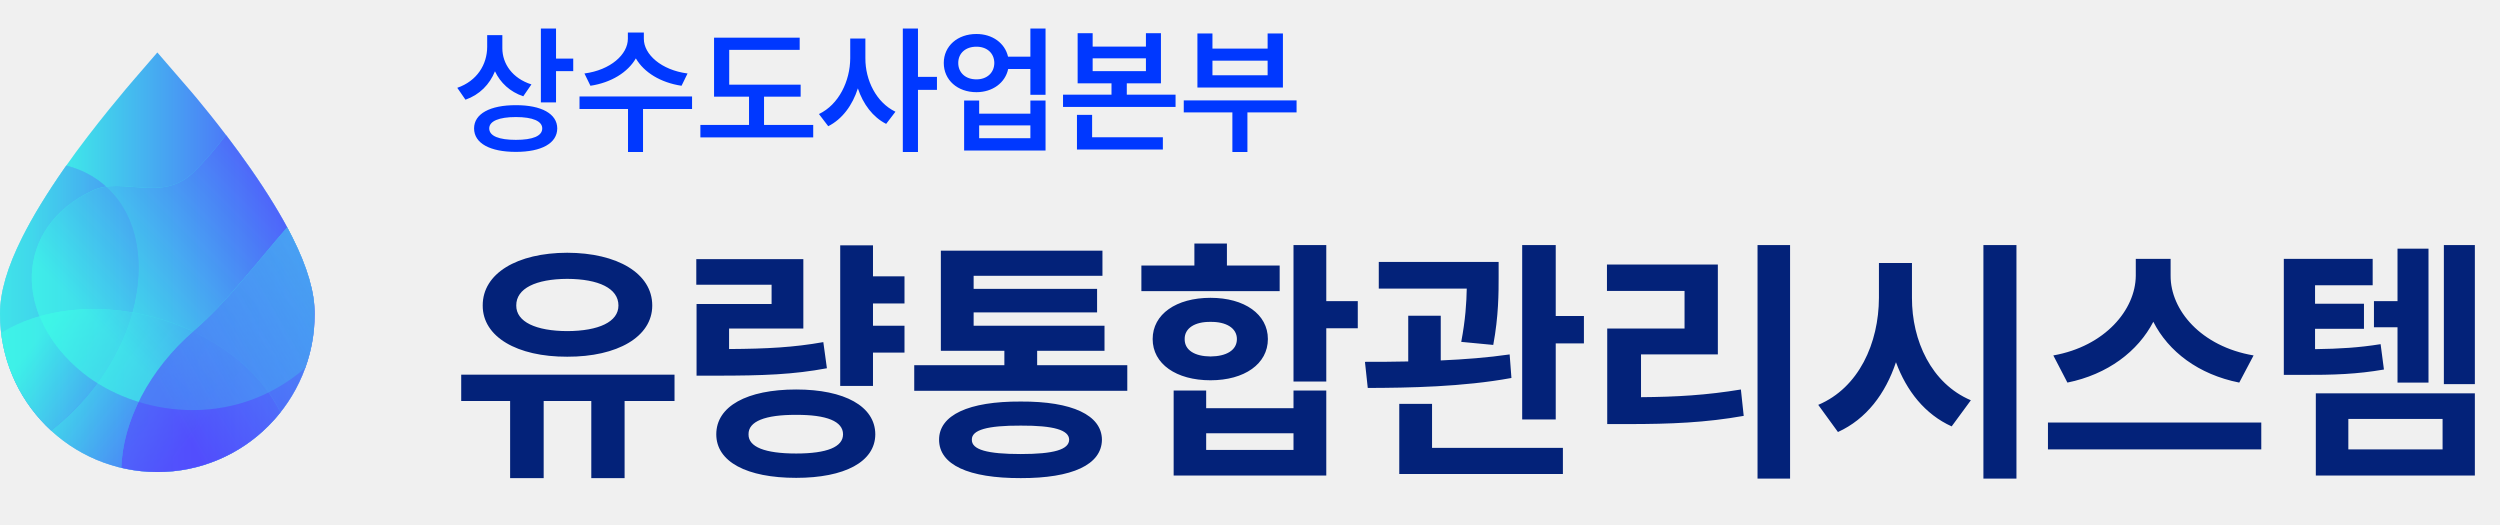
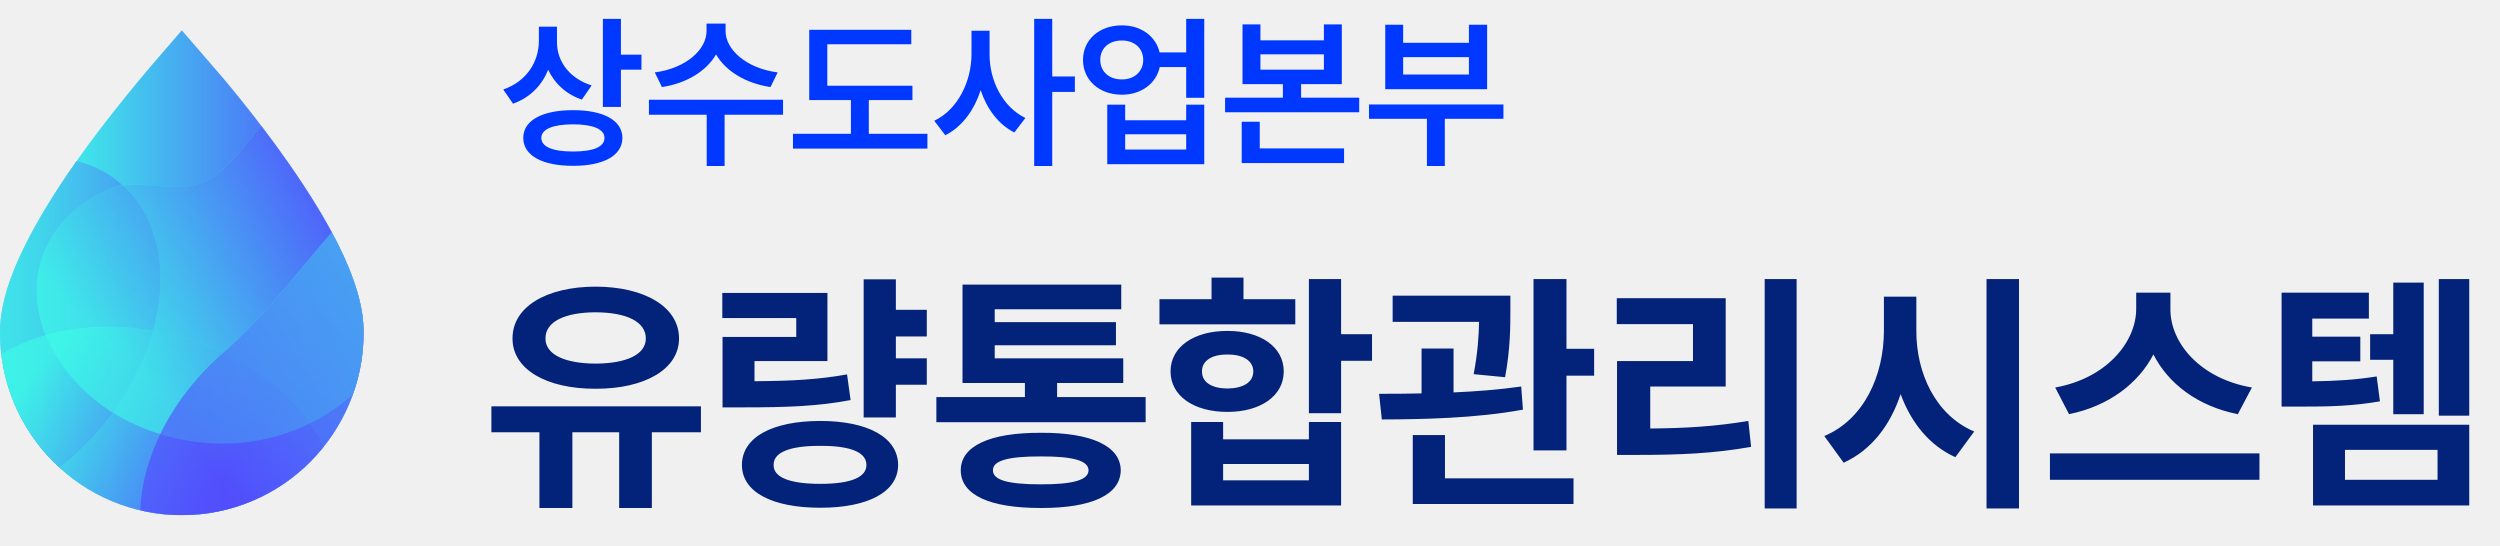
- <svg xmlns="http://www.w3.org/2000/svg" width="143" height="30" viewBox="0 0 143 30" fill="none">
-   <path d="M38.583 21.43V22.939H35.727V27.348H33.822V22.939H31.098V27.348H29.179V22.939H26.381V21.43H38.583ZM27.611 17.475C27.604 15.636 29.581 14.464 32.445 14.457C35.309 14.464 37.309 15.636 37.309 17.475C37.309 19.269 35.309 20.412 32.445 20.404C29.581 20.412 27.604 19.269 27.611 17.475ZM29.53 17.475C29.523 18.412 30.658 18.932 32.445 18.939C34.247 18.932 35.375 18.412 35.375 17.475C35.375 16.493 34.247 15.959 32.445 15.951C30.658 15.959 29.523 16.493 29.53 17.475ZM51.737 15.805V17.357H49.935V18.632H51.737V20.17H49.935V22.074H48.06V14.032H49.935V15.805H51.737ZM39.828 16.288V14.823H45.951V18.793H41.703V19.965C43.9 19.95 45.395 19.87 47.094 19.569L47.299 21.064C45.387 21.422 43.673 21.488 40.971 21.488H39.843V17.387H44.135V16.288H39.828ZM40.971 24.843C40.971 23.239 42.721 22.279 45.541 22.279C48.31 22.279 50.06 23.239 50.067 24.843C50.06 26.418 48.31 27.333 45.541 27.333C42.721 27.333 40.971 26.418 40.971 24.843ZM42.816 24.843C42.802 25.568 43.761 25.941 45.541 25.941C47.299 25.941 48.222 25.568 48.222 24.843C48.222 24.103 47.299 23.722 45.541 23.73C43.761 23.722 42.802 24.103 42.816 24.843ZM64.481 20.888V22.352H52.294V20.888H57.45V20.067H53.817V14.34H63.06V15.775H55.692V16.523H62.753V17.87H55.692V18.632H63.178V20.067H59.325V20.888H64.481ZM53.715 25.15C53.715 23.744 55.399 22.953 58.388 22.968C61.325 22.953 63.017 23.744 63.031 25.15C63.017 26.586 61.325 27.355 58.388 27.348C55.399 27.355 53.715 26.586 53.715 25.15ZM55.59 25.15C55.575 25.722 56.469 25.971 58.388 25.971C60.263 25.971 61.149 25.722 61.156 25.15C61.149 24.594 60.263 24.337 58.388 24.345C56.469 24.337 55.575 24.594 55.59 25.15ZM75.863 14.018V17.226H77.665V18.778H75.863V21.825H73.988V14.018H75.863ZM65.287 16.654V15.19H68.319V13.93H70.18V15.19H73.197V16.654H65.287ZM65.932 19.394C65.932 17.973 67.279 17.035 69.242 17.035C71.183 17.035 72.523 17.973 72.523 19.394C72.523 20.814 71.183 21.752 69.242 21.752C67.279 21.752 65.932 20.814 65.932 19.394ZM67.133 27.201V22.338H68.993V23.349H73.988V22.338H75.863V27.201H67.133ZM67.763 19.394C67.755 20.038 68.349 20.382 69.242 20.39C70.143 20.382 70.751 20.038 70.751 19.394C70.751 18.771 70.143 18.398 69.242 18.412C68.349 18.398 67.755 18.771 67.763 19.394ZM68.993 25.736H73.988V24.784H68.993V25.736ZM85.722 14.984V15.819C85.722 16.742 85.722 18.075 85.414 19.73L83.583 19.555C83.825 18.28 83.883 17.306 83.898 16.508H78.866V14.984H85.722ZM78.075 20.697C78.822 20.697 79.665 20.697 80.551 20.675V18.061H82.411V20.617C83.744 20.558 85.099 20.456 86.352 20.273L86.454 21.62C83.678 22.133 80.558 22.184 78.236 22.191L78.075 20.697ZM80.038 27.113V23.1H81.913V25.619H89.398V27.113H80.038ZM87.069 23.993V14.018H88.988V18.075H90.6V19.643H88.988V23.993H87.069ZM102.392 14.018V27.377H100.531V14.018H102.392ZM91.918 16.64V15.131H98.261V20.273H93.866V22.719C95.902 22.704 97.624 22.602 99.579 22.279L99.74 23.788C97.55 24.176 95.565 24.257 93.134 24.257H91.933V18.793H96.356V16.64H91.918ZM109.364 17.035C109.357 19.481 110.47 21.935 112.733 22.895L111.635 24.389C110.111 23.7 109.057 22.367 108.449 20.719C107.848 22.521 106.757 23.971 105.131 24.711L104.003 23.158C106.332 22.177 107.467 19.621 107.475 17.035V15.043H109.364V17.035ZM113.451 27.377V14.018H115.341V27.377H113.451ZM124.159 15.775C124.152 17.731 125.888 19.818 128.905 20.331L128.085 21.884C125.756 21.422 124.035 20.111 123.17 18.405C122.292 20.097 120.563 21.415 118.256 21.884L117.45 20.331C120.417 19.804 122.152 17.709 122.167 15.775V14.809H124.159V15.775ZM117.143 25.707V24.169H129.345V25.707H117.143ZM135.717 14.809V16.317H132.421V17.372H135.219V18.808H132.421V19.972C133.871 19.95 134.933 19.884 136.171 19.686L136.361 21.137C134.831 21.4 133.556 21.452 131.542 21.444H130.634V14.809H135.717ZM132.465 27.201V22.499H141.562V27.201H132.465ZM134.325 25.707H139.716V23.964H134.325V25.707ZM135.79 18.72V17.226H137.138V14.223H138.91V21.884H137.138V18.72H135.79ZM139.789 21.972V14.018H141.562V21.972H139.789Z" fill="#032279" />
-   <path d="M28.734 2.758C28.734 3.645 29.309 4.484 30.398 4.828L29.93 5.508C29.168 5.25 28.621 4.734 28.312 4.078C28.008 4.828 27.438 5.418 26.625 5.703L26.156 5.023C27.293 4.629 27.863 3.688 27.867 2.68V2.008H28.734V2.758ZM27.117 7.344C27.117 6.508 28.035 6.012 29.508 6.016C30.969 6.012 31.871 6.508 31.875 7.344C31.871 8.199 30.969 8.688 29.508 8.688C28.035 8.688 27.117 8.199 27.117 7.344ZM27.984 7.344C27.984 7.781 28.539 8 29.508 8C30.473 8 31.016 7.781 31.016 7.344C31.016 6.93 30.473 6.695 29.508 6.695C28.539 6.695 27.984 6.93 27.984 7.344ZM30.938 5.859V1.633H31.805V3.352H32.789V4.07H31.805V5.859H30.938ZM36.828 2.219C36.824 3.105 37.82 4.008 39.328 4.203L38.984 4.906C37.785 4.727 36.832 4.137 36.371 3.34C35.91 4.137 34.961 4.727 33.773 4.906L33.43 4.203C34.922 4.008 35.914 3.113 35.914 2.219V1.859H36.828V2.219ZM33.148 6.234V5.516H39.586V6.234H36.781V8.695H35.922V6.234H33.148ZM45.797 4.844V5.531H43.703V7.148H46.516V7.859H40.062V7.148H42.844V5.531H40.844V2.156H45.742V2.852H41.711V4.844H45.797ZM49.5 3.328C49.492 4.59 50.125 5.863 51.219 6.391L50.688 7.086C49.922 6.699 49.371 5.953 49.07 5.055C48.762 6.016 48.184 6.812 47.375 7.219L46.844 6.523C47.98 5.984 48.629 4.633 48.633 3.328V2.203H49.5V3.328ZM51.641 8.695V1.633H52.508V4.398H53.594V5.141H52.508V8.695H51.641ZM55.852 1.945C56.766 1.941 57.484 2.469 57.66 3.242H58.938V1.633H59.805V5.422H58.938V3.945H57.668C57.5 4.738 56.773 5.273 55.852 5.273C54.77 5.273 53.984 4.578 53.984 3.602C53.984 2.637 54.77 1.941 55.852 1.945ZM54.812 3.602C54.812 4.168 55.242 4.543 55.852 4.539C56.445 4.543 56.871 4.168 56.875 3.602C56.871 3.035 56.445 2.668 55.852 2.672C55.242 2.668 54.812 3.035 54.812 3.602ZM55.148 8.609V5.75H56.008V6.5H58.938V5.75H59.805V8.609H55.148ZM56.008 7.906H58.938V7.172H56.008V7.906ZM62.5 1.898V2.664H65.547V1.898H66.406V4.766H64.453V5.414H67.242V6.117H60.805V5.414H63.578V4.766H61.641V1.898H62.5ZM61.602 8.555V6.57H62.469V7.852H66.516V8.555H61.602ZM62.5 4.07H65.547V3.336H62.5V4.07ZM74.164 5.742V6.43H71.352V8.695H70.492V6.43H67.711V5.742H74.164ZM68.492 5.008V1.914H69.352V2.781H72.508V1.914H73.383V5.008H68.492ZM69.352 4.305H72.508V3.469H69.352V4.305Z" fill="#0038FF" />
-   <g clip-path="url(#clip0_15_2)">
-     <path d="M14.311 9.615C12.639 7.217 10.988 5.301 10.919 5.221L9 3L7.608 4.612C7.538 4.692 5.361 7.217 3.689 9.615C2.682 11.06 1.873 12.388 1.282 13.562C0.419 15.279 0 16.716 0 17.954C0 19.174 0.238 20.359 0.708 21.476C1.161 22.553 1.81 23.521 2.636 24.35C3.462 25.18 4.424 25.832 5.496 26.288C6.607 26.76 7.786 27 9 27C10.214 27 11.393 26.76 12.504 26.288C13.576 25.832 14.538 25.18 15.364 24.35C16.189 23.52 16.838 22.553 17.291 21.476C17.761 20.359 18 19.174 18 17.954C18 16.716 17.58 15.279 16.718 13.562C16.128 12.388 15.318 11.06 14.311 9.615Z" fill="url(#paint0_linear_15_2)" />
+ <svg xmlns="http://www.w3.org/2000/svg" width="165" height="36" viewBox="0 0 165 36" fill="none">
+   <path d="M46.261 26.82V28.53H43.023V33.527H40.865V28.53H37.777V33.527H35.602V28.53H32.432V26.82H46.261ZM33.826 22.338C33.818 20.254 36.059 18.926 39.305 18.918C42.55 18.926 44.816 20.254 44.816 22.338C44.816 24.372 42.55 25.666 39.305 25.658C36.059 25.666 33.818 24.372 33.826 22.338ZM36.001 22.338C35.993 23.4 37.279 23.99 39.305 23.998C41.347 23.99 42.625 23.4 42.625 22.338C42.625 21.226 41.347 20.62 39.305 20.611C37.279 20.62 35.993 21.226 36.001 22.338ZM61.169 20.445V22.205H59.127V23.649H61.169V25.393H59.127V27.551H57.002V18.436H59.127V20.445H61.169ZM47.672 20.993V19.333H54.611V23.832H49.797V25.16C52.287 25.144 53.98 25.052 55.906 24.712L56.139 26.405C53.972 26.812 52.03 26.887 48.967 26.887H47.688V22.238H52.553V20.993H47.672ZM48.967 30.689C48.967 28.871 50.951 27.783 54.147 27.783C57.284 27.783 59.268 28.871 59.276 30.689C59.268 32.473 57.284 33.511 54.147 33.511C50.951 33.511 48.967 32.473 48.967 30.689ZM51.059 30.689C51.042 31.51 52.129 31.934 54.147 31.934C56.139 31.934 57.185 31.51 57.185 30.689C57.185 29.85 56.139 29.419 54.147 29.427C52.129 29.419 51.042 29.85 51.059 30.689ZM75.612 26.206V27.866H61.8V26.206H67.644V25.276H63.526V18.785H74.002V20.412H65.651V21.259H73.653V22.786H65.651V23.649H74.135V25.276H69.769V26.206H75.612ZM63.41 31.037C63.41 29.443 65.319 28.547 68.706 28.564C72.035 28.547 73.952 29.443 73.969 31.037C73.952 32.664 72.035 33.536 68.706 33.527C65.319 33.536 63.41 32.664 63.41 31.037ZM65.535 31.037C65.519 31.685 66.531 31.967 68.706 31.967C70.831 31.967 71.835 31.685 71.844 31.037C71.835 30.406 70.831 30.116 68.706 30.124C66.531 30.116 65.519 30.406 65.535 31.037ZM88.512 18.42V22.056H90.554V23.815H88.512V27.269H86.387V18.42H88.512ZM76.525 21.408V19.748H79.962V18.32H82.07V19.748H85.49V21.408H76.525ZM77.256 24.513C77.256 22.902 78.783 21.84 81.008 21.84C83.207 21.84 84.727 22.902 84.727 24.513C84.727 26.123 83.207 27.186 81.008 27.186C78.783 27.186 77.256 26.123 77.256 24.513ZM78.617 33.361V27.85H80.726V28.995H86.387V27.85H88.512V33.361H78.617ZM79.331 24.513C79.323 25.243 79.995 25.633 81.008 25.642C82.029 25.633 82.718 25.243 82.718 24.513C82.718 23.807 82.029 23.384 81.008 23.4C79.995 23.384 79.323 23.807 79.331 24.513ZM80.726 31.701H86.387V30.622H80.726V31.701ZM99.685 19.516V20.462C99.685 21.508 99.685 23.019 99.336 24.895L97.261 24.695C97.535 23.251 97.601 22.147 97.618 21.242H91.915V19.516H99.685ZM91.019 25.99C91.865 25.99 92.82 25.99 93.824 25.965V23.002H95.933V25.899C97.443 25.832 98.979 25.716 100.398 25.509L100.515 27.036C97.369 27.617 93.832 27.675 91.201 27.684L91.019 25.99ZM93.243 33.262V28.713H95.368V31.568H103.852V33.262H93.243ZM101.212 29.726V18.42H103.387V23.019H105.213V24.795H103.387V29.726H101.212ZM118.577 18.42V33.56H116.469V18.42H118.577ZM106.707 21.392V19.682H113.896V25.509H108.915V28.281C111.223 28.265 113.173 28.148 115.39 27.783L115.572 29.493C113.09 29.933 110.841 30.024 108.085 30.024H106.724V23.832H111.737V21.392H106.707ZM126.479 21.84C126.471 24.612 127.733 27.393 130.298 28.48L129.053 30.174C127.326 29.394 126.131 27.883 125.442 26.015C124.761 28.057 123.524 29.701 121.682 30.539L120.403 28.779C123.043 27.667 124.33 24.77 124.338 21.84V19.582H126.479V21.84ZM131.111 33.56V18.42H133.253V33.56H131.111ZM143.247 20.412C143.239 22.628 145.206 24.994 148.626 25.575L147.696 27.335C145.057 26.812 143.106 25.326 142.126 23.392C141.13 25.31 139.171 26.804 136.557 27.335L135.644 25.575C139.005 24.977 140.973 22.604 140.989 20.412V19.316H143.247V20.412ZM135.295 31.668V29.925H149.124V31.668H135.295ZM156.346 19.316V21.026H152.61V22.222H155.781V23.849H152.61V25.169C154.254 25.144 155.458 25.069 156.86 24.845L157.076 26.488C155.341 26.787 153.897 26.845 151.614 26.837H150.585V19.316H156.346ZM152.66 33.361V28.032H162.97V33.361H152.66ZM154.769 31.668H160.878V29.692H154.769V31.668ZM156.429 23.749V22.056H157.956V18.652H159.965V27.335H157.956V23.749H156.429ZM160.961 27.435V18.42H162.97V27.435H160.961Z" fill="#032279" />
+   <path d="M36.76 2.792C36.76 4.011 37.549 5.166 39.048 5.639L38.403 6.573C37.356 6.219 36.604 5.51 36.18 4.607C35.761 5.639 34.977 6.45 33.859 6.842L33.215 5.907C34.778 5.365 35.562 4.07 35.567 2.685V1.761H36.76V2.792ZM34.536 9.098C34.536 7.948 35.798 7.266 37.823 7.271C39.832 7.266 41.073 7.948 41.078 9.098C41.073 10.274 39.832 10.945 37.823 10.945C35.798 10.945 34.536 10.274 34.536 9.098ZM35.728 9.098C35.728 9.699 36.491 10 37.823 10C39.15 10 39.897 9.699 39.897 9.098C39.897 8.528 39.15 8.206 37.823 8.206C36.491 8.206 35.728 8.528 35.728 9.098ZM39.789 7.057V1.245H40.981V3.608H42.335V4.597H40.981V7.057H39.789ZM47.889 2.051C47.883 3.27 49.253 4.511 51.326 4.779L50.853 5.746C49.205 5.499 47.894 4.688 47.26 3.592C46.627 4.688 45.321 5.499 43.688 5.746L43.216 4.779C45.268 4.511 46.632 3.281 46.632 2.051V1.557H47.889V2.051ZM42.829 7.572V6.584H51.681V7.572H47.824V10.956H46.643V7.572H42.829ZM60.221 5.66V6.605H57.342V8.829H61.209V9.807H52.336V8.829H56.16V6.605H53.41V1.965H60.145V2.921H54.602V5.66H60.221ZM65.312 3.576C65.302 5.311 66.172 7.062 67.676 7.787L66.945 8.743C65.893 8.211 65.135 7.186 64.722 5.95C64.297 7.271 63.502 8.367 62.391 8.926L61.66 7.97C63.223 7.229 64.115 5.37 64.12 3.576V2.029H65.312V3.576ZM68.256 10.956V1.245H69.448V5.048H70.941V6.068H69.448V10.956H68.256ZM74.046 1.675C75.303 1.669 76.291 2.395 76.533 3.458H78.289V1.245H79.481V6.455H78.289V4.425H76.543C76.312 5.515 75.314 6.251 74.046 6.251C72.558 6.251 71.478 5.295 71.478 3.952C71.478 2.625 72.558 1.669 74.046 1.675ZM72.617 3.952C72.617 4.731 73.208 5.247 74.046 5.241C74.862 5.247 75.448 4.731 75.453 3.952C75.448 3.173 74.862 2.668 74.046 2.674C73.208 2.668 72.617 3.173 72.617 3.952ZM73.079 10.838V6.906H74.261V7.938H78.289V6.906H79.481V10.838H73.079ZM74.261 9.871H78.289V8.861H74.261V9.871ZM83.188 1.61V2.663H87.377V1.61H88.559V5.553H85.873V6.444H89.708V7.411H80.856V6.444H84.67V5.553H82.006V1.61H83.188ZM81.952 10.763V8.034H83.144V9.796H88.709V10.763H81.952ZM83.188 4.597H87.377V3.587H83.188V4.597ZM99.226 6.896V7.841H95.358V10.956H94.177V7.841H90.353V6.896H99.226ZM91.427 5.886V1.632H92.608V2.824H96.948V1.632H98.151V5.886H91.427ZM92.608 4.919H96.948V3.77H92.608V4.919Z" fill="#0038FF" />
+   <g clip-path="url(#clip0_55_15)">
+     <path d="M19.081 10.82C16.852 7.623 14.651 5.068 14.558 4.961L12 2L10.144 4.149C10.051 4.256 7.148 7.623 4.919 10.82C3.577 12.746 2.497 14.517 1.709 16.083C0.559 18.372 0 20.288 0 21.939C0 23.566 0.318 25.146 0.944 26.635C1.549 28.071 2.414 29.361 3.515 30.467C4.616 31.574 5.899 32.443 7.328 33.05C8.809 33.68 10.381 33.999 12 33.999C13.618 33.999 15.19 33.68 16.672 33.05C18.101 32.443 19.384 31.574 20.485 30.467C21.586 29.361 22.45 28.071 23.055 26.635C23.682 25.146 24 23.566 24 21.939C24 20.288 23.44 18.372 22.29 16.083C21.504 14.517 20.424 12.746 19.081 10.82Z" fill="url(#paint0_linear_55_15)" />
    <g opacity="0.56">
-       <path d="M4.859 22.793C8.446 18.656 8.96 13.206 6.007 10.62C5.365 10.058 4.613 9.678 3.791 9.469C3.757 9.518 3.723 9.567 3.689 9.615C2.682 11.06 1.872 12.388 1.282 13.562C0.419 15.279 0 16.716 0 17.954C0 19.174 0.238 20.359 0.708 21.476C1.161 22.553 1.81 23.52 2.636 24.351C2.73 24.445 2.827 24.537 2.924 24.627C3.605 24.099 4.256 23.488 4.859 22.793Z" fill="url(#paint1_linear_15_2)" />
-       <path d="M4.859 22.793C8.446 18.656 8.96 13.206 6.007 10.62C5.365 10.058 4.613 9.678 3.791 9.469C3.757 9.518 3.723 9.567 3.689 9.615C2.682 11.06 1.872 12.388 1.282 13.562C0.419 15.279 0 16.716 0 17.954C0 19.174 0.238 20.359 0.708 21.476C1.161 22.553 1.81 23.52 2.636 24.351C2.73 24.445 2.827 24.537 2.924 24.627C3.605 24.099 4.256 23.488 4.859 22.793Z" fill="url(#paint2_linear_15_2)" />
+       <path d="M6.478 28.39C11.261 22.875 11.946 15.608 8.009 12.16C7.154 11.411 6.151 10.904 5.055 10.626C5.009 10.691 4.964 10.755 4.919 10.82C3.576 12.746 2.496 14.517 1.709 16.083C0.559 18.372 0 20.288 0 21.939C0 23.566 0.318 25.146 0.944 26.635C1.549 28.071 2.414 29.361 3.515 30.468C3.64 30.594 3.769 30.716 3.899 30.836C4.806 30.132 5.675 29.317 6.478 28.39Z" fill="url(#paint1_linear_55_15)" />
+       <path d="M6.478 28.39C11.261 22.875 11.946 15.608 8.009 12.16C7.154 11.411 6.151 10.904 5.055 10.626C5.009 10.691 4.964 10.755 4.919 10.82C3.576 12.746 2.496 14.517 1.709 16.083C0.559 18.372 0 20.288 0 21.939C0 23.566 0.318 25.146 0.944 26.635C1.549 28.071 2.414 29.361 3.515 30.468C3.64 30.594 3.769 30.716 3.899 30.836C4.806 30.132 5.675 29.317 6.478 28.39Z" fill="url(#paint2_linear_55_15)" />
    </g>
    <g opacity="0.56">
-       <path d="M8.739 18.126C5.464 17.261 2.263 17.686 0.067 19.041C0.167 19.879 0.38 20.695 0.709 21.477C1.162 22.554 1.811 23.521 2.636 24.351C3.462 25.181 4.424 25.833 5.497 26.289C6.608 26.761 7.787 27 9.001 27C10.215 27 11.393 26.761 12.505 26.289C13.576 25.833 14.539 25.181 15.365 24.351C15.606 24.109 15.83 23.853 16.041 23.588C14.879 21.162 12.197 19.039 8.739 18.126Z" fill="url(#paint3_linear_15_2)" />
-       <path d="M8.739 18.126C5.464 17.261 2.263 17.686 0.067 19.041C0.167 19.879 0.38 20.695 0.709 21.477C1.162 22.554 1.811 23.521 2.636 24.351C3.462 25.181 4.424 25.833 5.497 26.289C6.608 26.761 7.787 27 9.001 27C10.215 27 11.393 26.761 12.505 26.289C13.576 25.833 14.539 25.181 15.365 24.351C15.606 24.109 15.83 23.853 16.041 23.588C14.879 21.162 12.197 19.039 8.739 18.126Z" fill="url(#paint4_linear_15_2)" />
+       <path d="M11.652 22.168C7.285 21.014 3.018 21.581 0.089 23.389C0.222 24.505 0.506 25.593 0.945 26.635C1.549 28.072 2.414 29.361 3.515 30.468C4.616 31.575 5.899 32.444 7.329 33.051C8.81 33.681 10.382 34.001 12.001 34.001C13.619 34.001 15.191 33.681 16.673 33.051C18.102 32.444 19.385 31.575 20.486 30.468C20.808 30.145 21.107 29.804 21.388 29.451C19.839 26.216 16.262 23.385 11.652 22.168Z" fill="url(#paint3_linear_55_15)" />
+       <path d="M11.652 22.168C7.285 21.014 3.018 21.581 0.089 23.389C0.222 24.505 0.506 25.593 0.945 26.635C1.549 28.072 2.414 29.361 3.515 30.468C4.616 31.575 5.899 32.444 7.329 33.051C8.81 33.681 10.382 34.001 12.001 34.001C13.619 34.001 15.191 33.681 16.673 33.051C18.102 32.444 19.385 31.575 20.486 30.468C20.808 30.145 21.107 29.804 21.388 29.451C19.839 26.216 16.262 23.385 11.652 22.168Z" fill="url(#paint4_linear_55_15)" />
    </g>
    <g opacity="0.56">
-       <path d="M16.718 13.562C16.128 12.388 15.318 11.06 14.311 9.615C13.837 8.935 13.364 8.293 12.928 7.721C12.321 8.512 11.688 9.264 11.031 9.89C9.251 11.588 7.006 10.1 5.314 10.891C0.758 13.019 0.758 18.11 4.712 21.31C7.763 23.779 13.305 24.638 17.445 21.06C17.45 21.057 17.454 21.052 17.459 21.048C17.818 20.058 18 19.02 18 17.954C18 16.716 17.581 15.279 16.718 13.562Z" fill="url(#paint5_linear_15_2)" />
-       <path d="M16.718 13.562C16.128 12.388 15.318 11.06 14.311 9.615C13.837 8.935 13.364 8.293 12.928 7.721C12.321 8.512 11.688 9.264 11.031 9.89C9.251 11.588 7.006 10.1 5.314 10.891C0.758 13.019 0.758 18.11 4.712 21.31C7.763 23.779 13.305 24.638 17.445 21.06C17.45 21.057 17.454 21.052 17.459 21.048C17.818 20.058 18 19.02 18 17.954C18 16.716 17.581 15.279 16.718 13.562Z" fill="url(#paint6_linear_15_2)" />
+       <path d="M22.291 16.083C21.504 14.517 20.424 12.747 19.081 10.82C18.449 9.913 17.819 9.058 17.238 8.295C16.428 9.35 15.583 10.352 14.708 11.187C12.335 13.451 9.342 11.467 7.086 12.521C1.011 15.359 1.011 22.147 6.283 26.413C10.351 29.705 17.741 30.85 23.261 26.081C23.267 26.076 23.272 26.07 23.278 26.064C23.757 24.744 24 23.36 24 21.939C24 20.288 23.441 18.372 22.291 16.083Z" fill="url(#paint5_linear_55_15)" />
+       <path d="M22.291 16.083C21.504 14.517 20.424 12.747 19.081 10.82C18.449 9.913 17.819 9.058 17.238 8.295C16.428 9.35 15.583 10.352 14.708 11.187C12.335 13.451 9.342 11.467 7.086 12.521C1.011 15.359 1.011 22.147 6.283 26.413C10.351 29.705 17.741 30.85 23.261 26.081C23.267 26.076 23.272 26.07 23.278 26.064C23.757 24.744 24 23.36 24 21.939C24 20.288 23.441 18.372 22.291 16.083Z" fill="url(#paint6_linear_55_15)" />
    </g>
    <g opacity="0.56">
-       <path d="M12.504 26.288C13.576 25.833 14.539 25.181 15.364 24.351C16.19 23.521 16.838 22.554 17.292 21.476C17.762 20.359 18 19.174 18 17.954C18 16.716 17.581 15.279 16.718 13.562C16.627 13.38 16.528 13.193 16.426 13.004C14.757 14.923 12.949 17.311 11.122 18.889C8.496 21.159 7.02 24.128 6.943 26.76C7.613 26.918 8.301 27 9 27C10.214 27 11.393 26.761 12.504 26.288Z" fill="url(#paint7_linear_15_2)" />
-       <path d="M12.504 26.288C13.576 25.833 14.539 25.181 15.364 24.351C16.19 23.521 16.838 22.554 17.292 21.476C17.762 20.359 18 19.174 18 17.954C18 16.716 17.581 15.279 16.718 13.562C16.627 13.38 16.528 13.193 16.426 13.004C14.757 14.923 12.949 17.311 11.122 18.889C8.496 21.159 7.02 24.128 6.943 26.76C7.613 26.918 8.301 27 9 27C10.214 27 11.393 26.761 12.504 26.288Z" fill="url(#paint8_linear_15_2)" />
+       <path d="M16.672 33.051C18.102 32.444 19.385 31.574 20.486 30.468C21.587 29.361 22.451 28.072 23.056 26.635C23.683 25.146 24 23.566 24 21.939C24 20.288 23.442 18.372 22.291 16.083C22.169 15.841 22.038 15.591 21.901 15.339C19.675 17.898 17.265 21.081 14.83 23.185C11.328 26.211 9.36 30.171 9.257 33.68C10.151 33.891 11.068 34 12 34C13.618 34 15.19 33.681 16.672 33.051Z" fill="url(#paint7_linear_55_15)" />
+       <path d="M16.672 33.051C18.102 32.444 19.385 31.574 20.486 30.468C21.587 29.361 22.451 28.072 23.056 26.635C23.683 25.146 24 23.566 24 21.939C24 20.288 23.442 18.372 22.291 16.083C22.169 15.841 22.038 15.591 21.901 15.339C19.675 17.898 17.265 21.081 14.83 23.185C11.328 26.211 9.36 30.171 9.257 33.68C10.151 33.891 11.068 34 12 34C13.618 34 15.19 33.681 16.672 33.051Z" fill="url(#paint8_linear_55_15)" />
    </g>
  </g>
  <defs>
-     <linearGradient id="paint0_linear_15_2" x1="0" y1="15" x2="18" y2="15" gradientUnits="userSpaceOnUse">
+     <linearGradient id="paint0_linear_55_15" x1="0" y1="18" x2="24" y2="18" gradientUnits="userSpaceOnUse">
      <stop offset="0.099" stop-color="#3CFFE6" />
      <stop offset="1" stop-color="#533FFF" />
    </linearGradient>
-     <linearGradient id="paint1_linear_15_2" x1="-3.456" y1="10.685" x2="7.283" y2="19.997" gradientUnits="userSpaceOnUse">
+     <linearGradient id="paint1_linear_55_15" x1="-4.608" y1="12.247" x2="9.711" y2="24.663" gradientUnits="userSpaceOnUse">
      <stop offset="0.099" stop-color="#3CFFE6" />
      <stop offset="1" stop-color="#533FFF" />
    </linearGradient>
-     <linearGradient id="paint2_linear_15_2" x1="-5.931" y1="17.048" x2="12.069" y2="17.048" gradientUnits="userSpaceOnUse">
+     <linearGradient id="paint2_linear_55_15" x1="-7.908" y1="20.731" x2="16.092" y2="20.731" gradientUnits="userSpaceOnUse">
      <stop offset="0.099" stop-color="#3CFFE6" />
      <stop offset="1" stop-color="#533FFF" />
    </linearGradient>
-     <linearGradient id="paint3_linear_15_2" x1="8.877" y1="18.162" x2="5.239" y2="31.94" gradientUnits="userSpaceOnUse">
+     <linearGradient id="paint3_linear_55_15" x1="11.836" y1="22.216" x2="6.986" y2="40.587" gradientUnits="userSpaceOnUse">
      <stop offset="0.099" stop-color="#3CFFE6" />
      <stop offset="1" stop-color="#533FFF" />
    </linearGradient>
-     <linearGradient id="paint4_linear_15_2" x1="2.03" y1="17.708" x2="11.176" y2="24.834" gradientUnits="userSpaceOnUse">
+     <linearGradient id="paint4_linear_55_15" x1="2.706" y1="21.61" x2="14.902" y2="31.112" gradientUnits="userSpaceOnUse">
      <stop offset="0.099" stop-color="#3CFFE6" />
      <stop offset="1" stop-color="#533FFF" />
    </linearGradient>
-     <linearGradient id="paint5_linear_15_2" x1="5.308" y1="10.528" x2="15.707" y2="22.563" gradientUnits="userSpaceOnUse">
+     <linearGradient id="paint5_linear_55_15" x1="7.077" y1="12.037" x2="20.942" y2="28.084" gradientUnits="userSpaceOnUse">
      <stop offset="0.099" stop-color="#3CFFE6" />
      <stop offset="1" stop-color="#533FFF" />
    </linearGradient>
-     <linearGradient id="paint6_linear_15_2" x1="5.831" y1="21.274" x2="18.272" y2="8.809" gradientUnits="userSpaceOnUse">
+     <linearGradient id="paint6_linear_55_15" x1="7.775" y1="26.365" x2="24.363" y2="9.746" gradientUnits="userSpaceOnUse">
      <stop offset="0.099" stop-color="#3CFFE6" />
      <stop offset="1" stop-color="#533FFF" />
    </linearGradient>
-     <linearGradient id="paint7_linear_15_2" x1="10.154" y1="18.093" x2="20.262" y2="29.791" gradientUnits="userSpaceOnUse">
+     <linearGradient id="paint7_linear_55_15" x1="13.539" y1="22.124" x2="27.015" y2="37.722" gradientUnits="userSpaceOnUse">
      <stop offset="0.099" stop-color="#3CFFE6" />
      <stop offset="1" stop-color="#533FFF" />
    </linearGradient>
-     <linearGradient id="paint8_linear_15_2" x1="23.323" y1="14.522" x2="9.362" y2="22.582" gradientUnits="userSpaceOnUse">
+     <linearGradient id="paint8_linear_55_15" x1="31.097" y1="17.363" x2="12.482" y2="28.109" gradientUnits="userSpaceOnUse">
      <stop offset="0.099" stop-color="#3CFFE6" />
      <stop offset="1" stop-color="#533FFF" />
    </linearGradient>
-     <clipPath id="clip0_15_2">
-       <rect width="18" height="24" fill="white" transform="translate(0 3)" />
+     <clipPath id="clip0_55_15">
+       <rect width="24" height="32" fill="white" transform="translate(0 2)" />
    </clipPath>
  </defs>
</svg>
